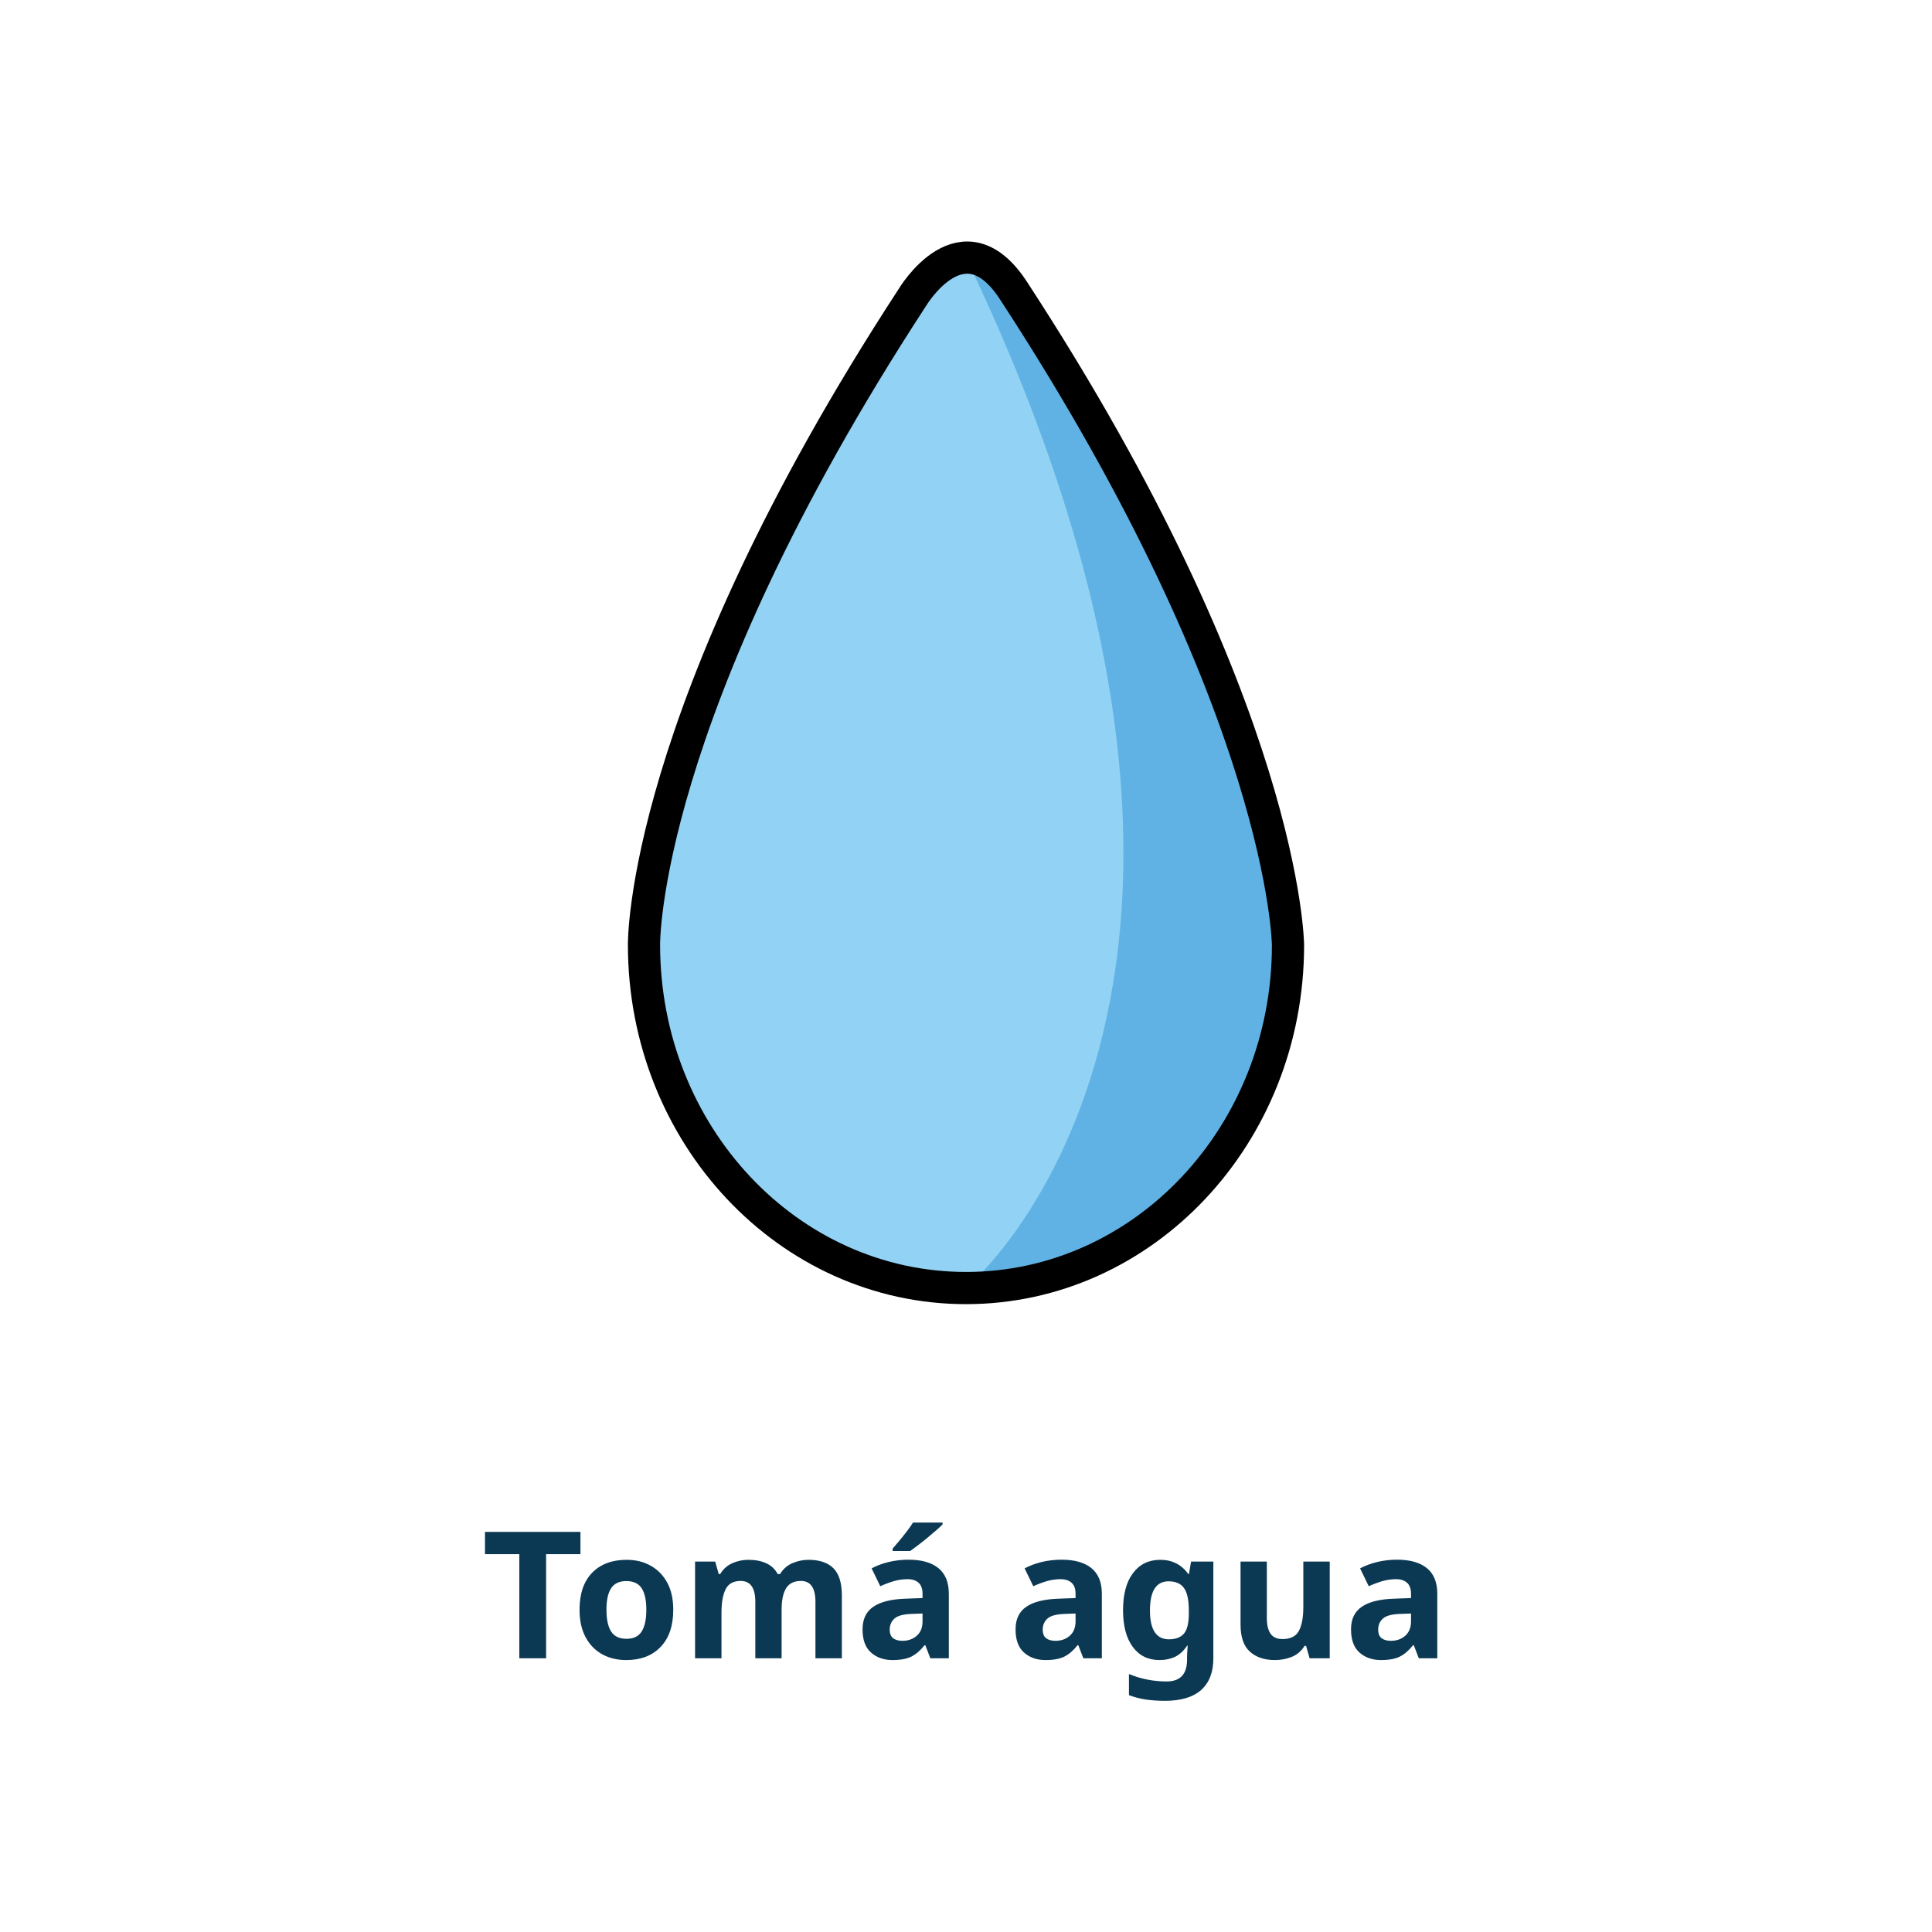
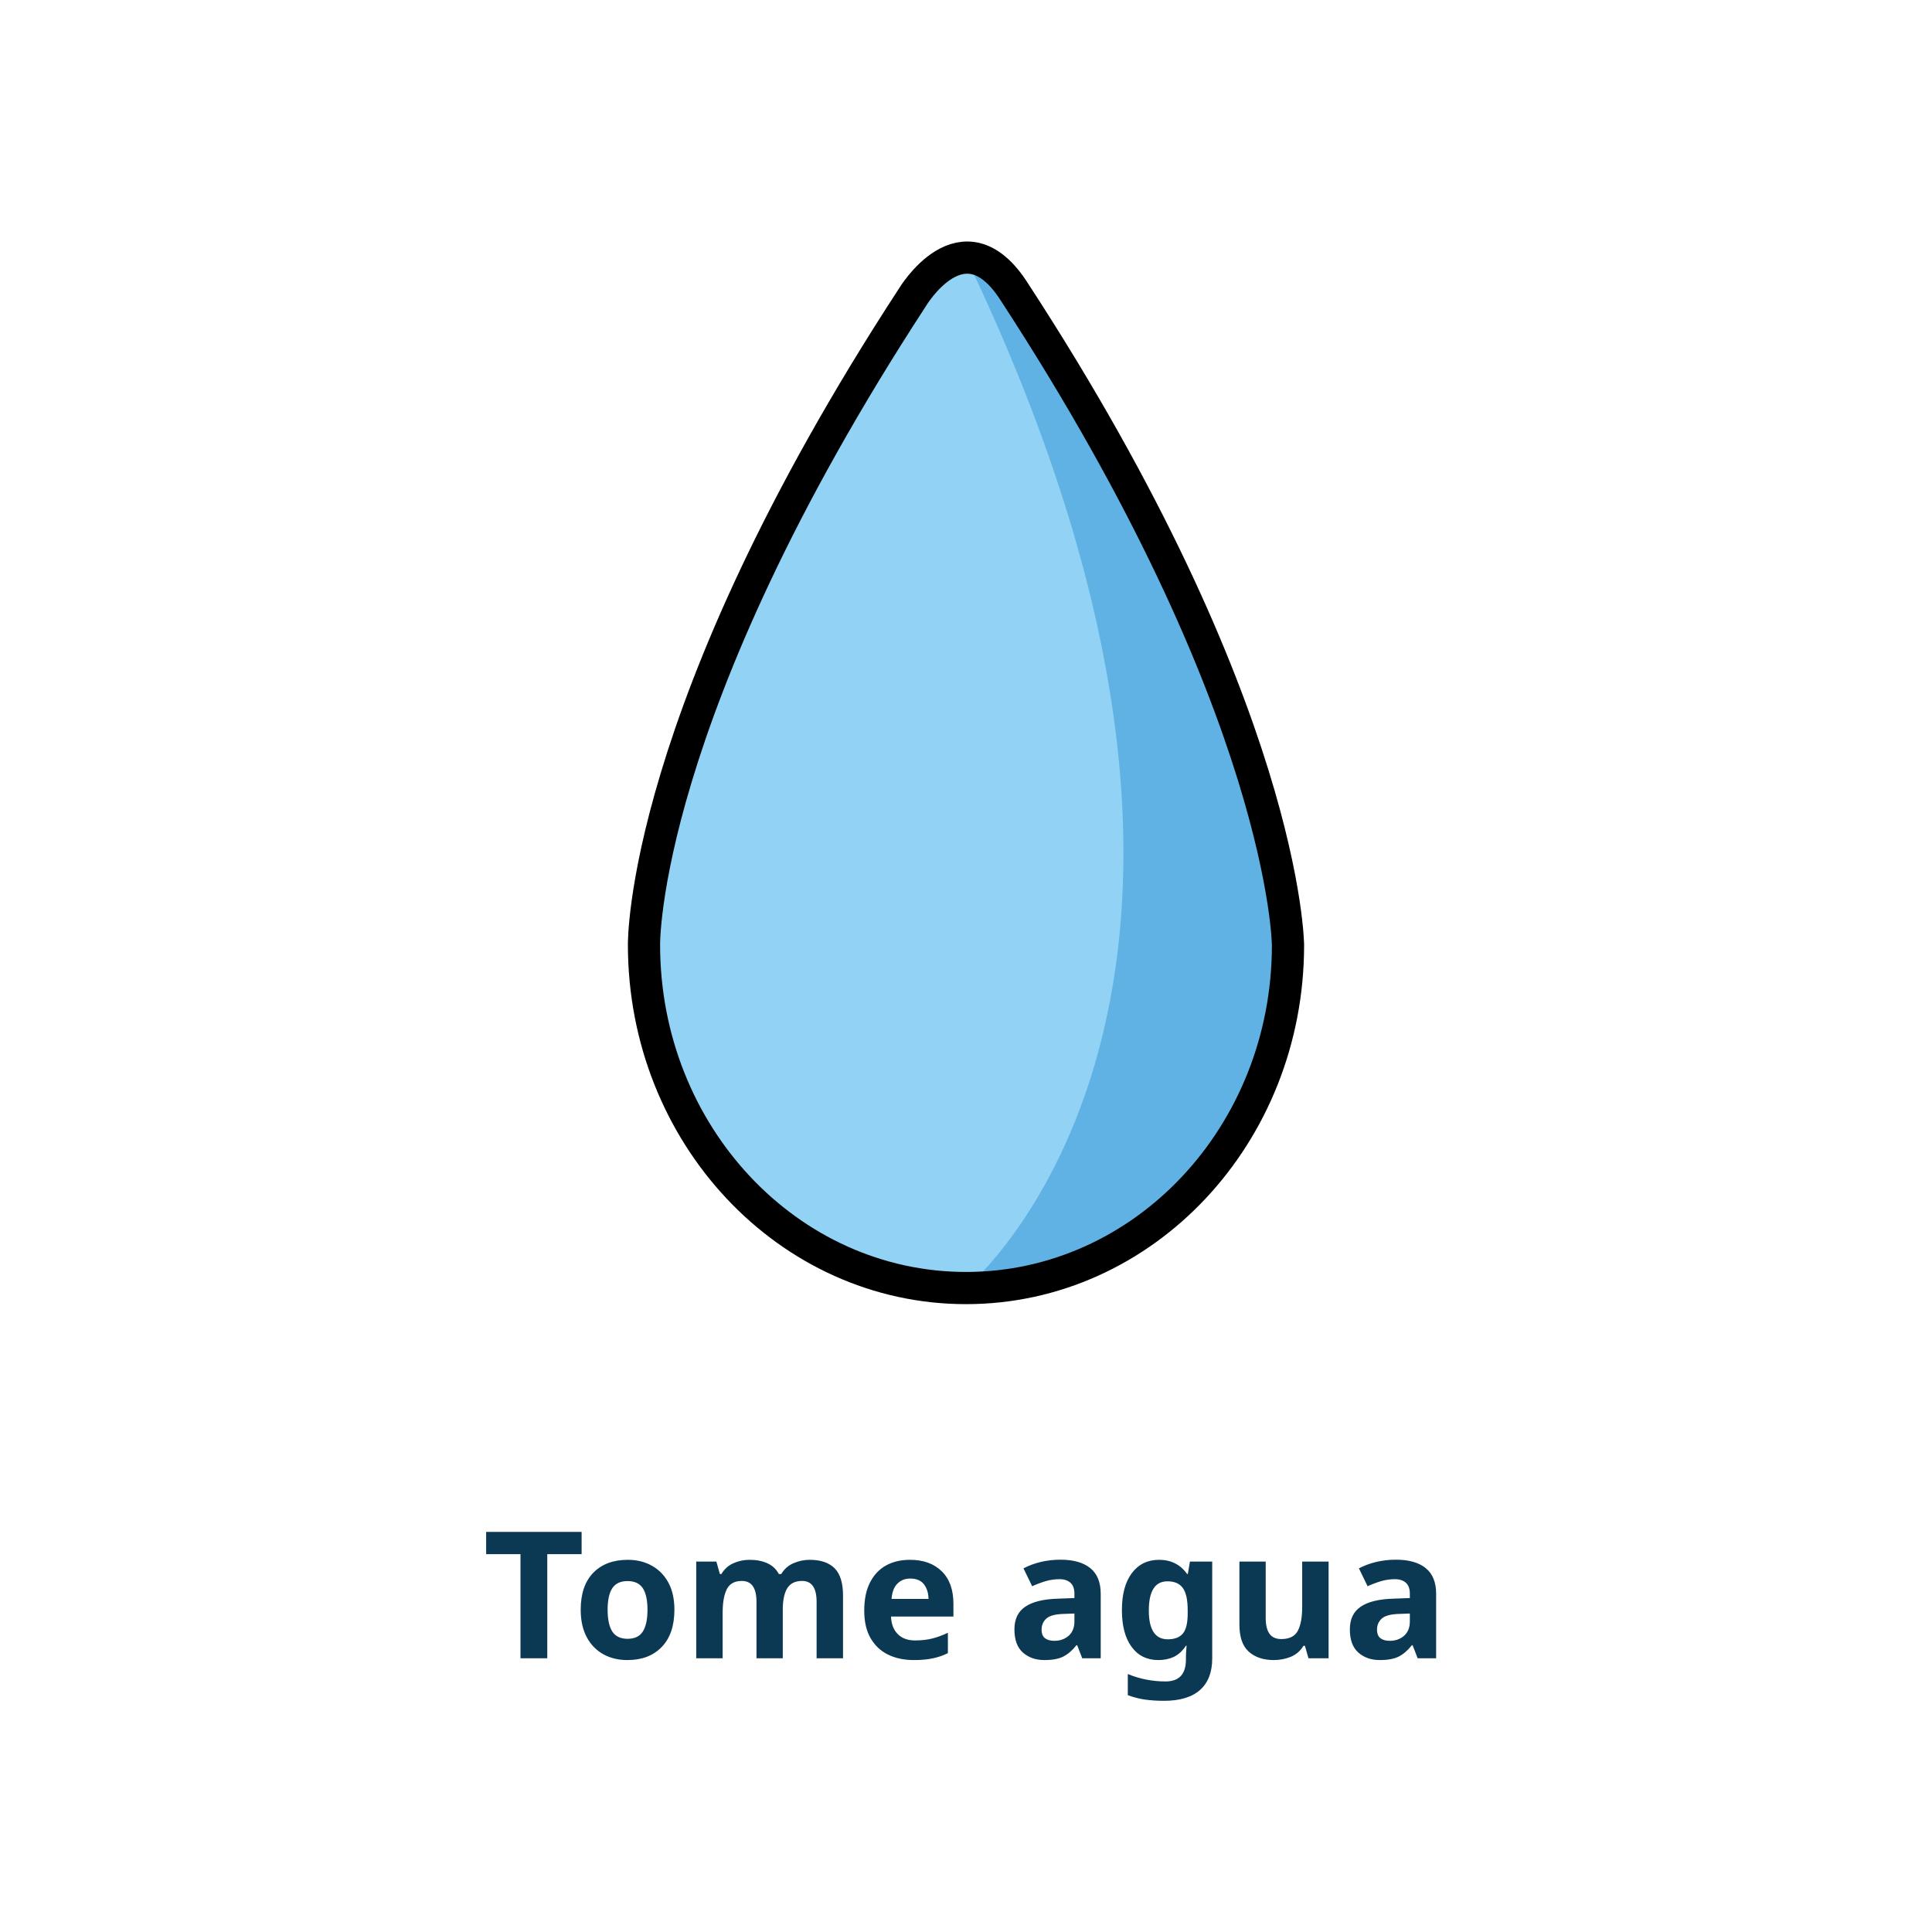
- <svg xmlns="http://www.w3.org/2000/svg" viewBox="0 0 240 240" width="240" height="240" role="img" aria-label="Tomá agua">
+ <svg xmlns="http://www.w3.org/2000/svg" viewBox="0 0 240 240" width="240" height="240" role="img" aria-label="Tome agua">
  <g transform="translate(48 24) scale(2)">
    <g id="color">
      <path fill="#92D3F5" stroke="none" d="M56,46.706c0,11.775-8.954,21.297-20,21.297s-20-9.546-20-21.32 c0,0-0.219-14.309,16.656-40.188c0,0,3.167-5.37,6.354-0.352C55.885,32.022,56,46.706,56,46.706" />
      <path fill="#61B2E4" stroke="none" d="M36,3.999C48.875,14.375,55.875,44.874,55.875,44.874c0,15.001-8.829,23.127-19.875,23.127 C36,68.001,58,49.874,36,3.999" />
    </g>
    <g id="hair" />
    <g id="skin" />
    <g id="skin-shadow" />
    <g id="line">
      <path fill="none" stroke="#000000" stroke-linecap="round" stroke-linejoin="round" stroke-miterlimit="10" stroke-width="2" d="M56,46.706c0,11.775-8.954,21.297-20,21.297s-20-9.546-20-21.32c0,0-0.219-14.309,16.656-40.188 c0,0,3.167-5.37,6.354-0.352C55.885,32.022,56,46.706,56,46.706" />
    </g>
  </g>
  <g>
-     <text x="120" y="206" text-anchor="middle" font-family="Poppins, 'Segoe UI', system-ui, sans-serif" font-size="22" font-weight="600" fill="#0B3953">Tomá agua</text>
+     <text x="120" y="206" text-anchor="middle" font-family="Poppins, 'Segoe UI', system-ui, sans-serif" font-size="22" font-weight="600" fill="#0B3953">Tome agua</text>
  </g>
</svg>
